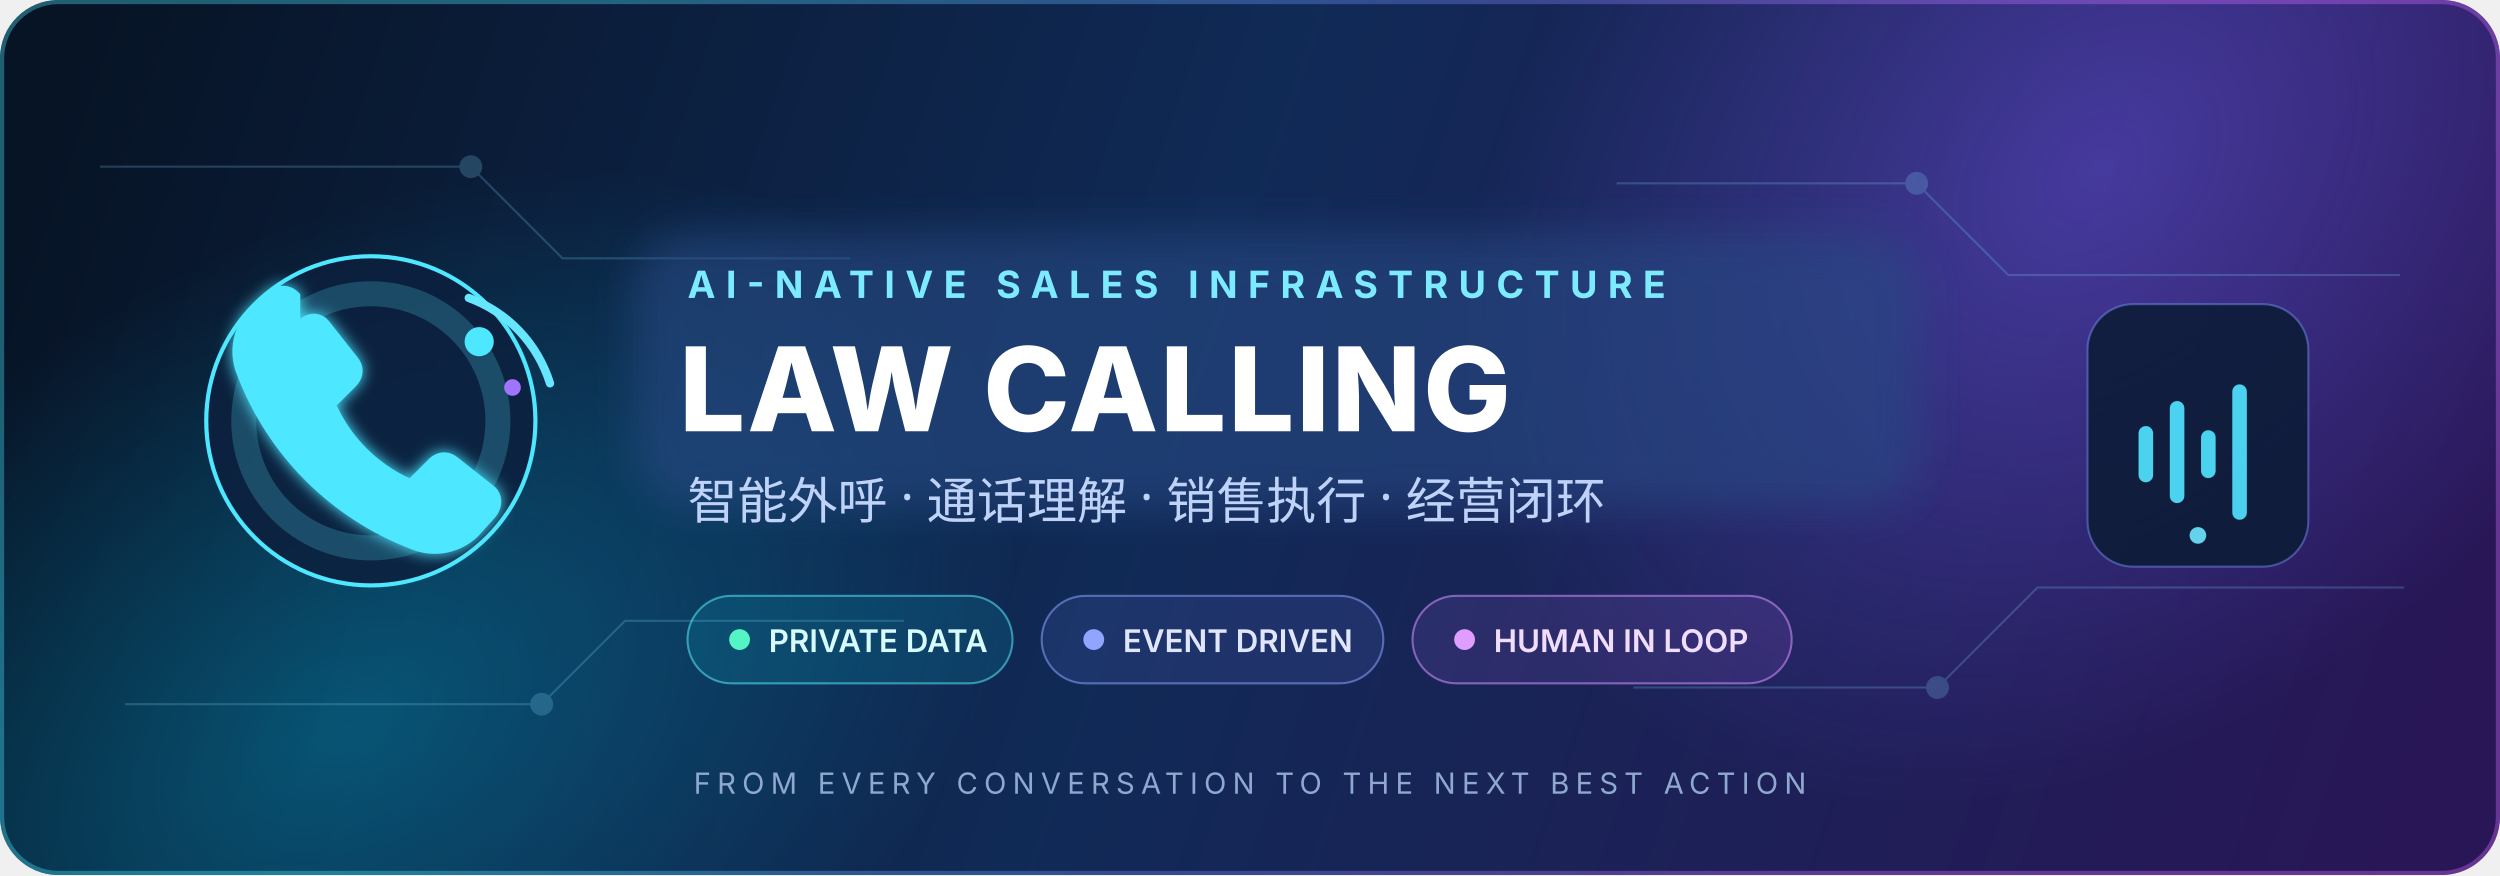
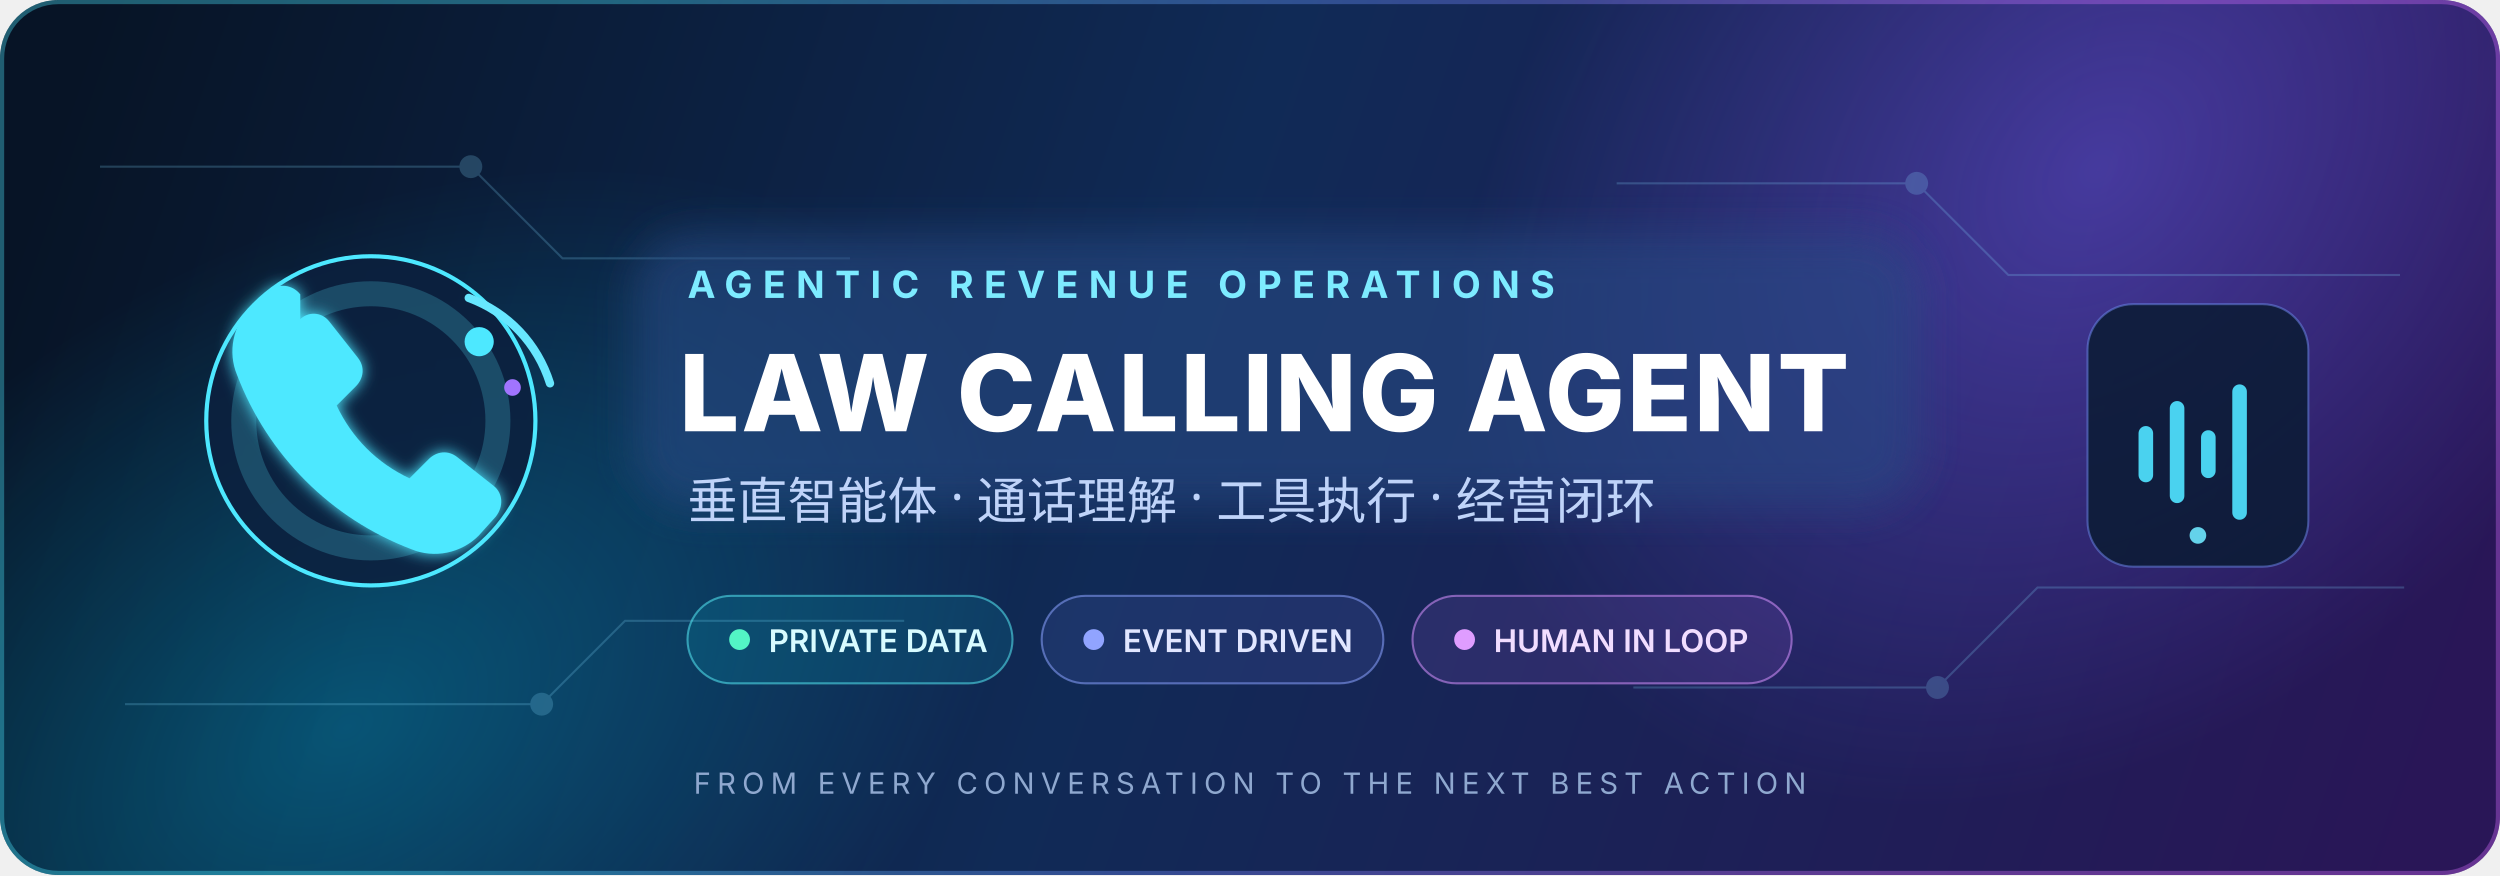
<svg xmlns="http://www.w3.org/2000/svg" width="1200" height="420" viewBox="0 0 1200 420" fill="none">
  <defs>
    <linearGradient id="bg" x1="40" y1="20" x2="1160" y2="400" gradientUnits="userSpaceOnUse">
      <stop stop-color="#071426" />
      <stop offset="0.46" stop-color="#102A56" />
      <stop offset="1" stop-color="#291657" />
    </linearGradient>
    <linearGradient id="accent" x1="258" y1="98" x2="933" y2="310" gradientUnits="userSpaceOnUse">
      <stop stop-color="#4DE8FF" />
      <stop offset="0.52" stop-color="#6F8CFF" />
      <stop offset="1" stop-color="#D56DFF" />
    </linearGradient>
    <radialGradient id="glowA" cx="0" cy="0" r="1" gradientTransform="translate(1010 80) rotate(135) scale(350 260)" gradientUnits="userSpaceOnUse">
      <stop stop-color="#7B61FF" stop-opacity="0.42" />
      <stop offset="1" stop-color="#7B61FF" stop-opacity="0" />
    </radialGradient>
    <radialGradient id="glowB" cx="0" cy="0" r="1" gradientTransform="translate(168 350) rotate(-32) scale(350 230)" gradientUnits="userSpaceOnUse">
      <stop stop-color="#00D5FF" stop-opacity="0.30" />
      <stop offset="1" stop-color="#00D5FF" stop-opacity="0" />
    </radialGradient>
    <filter id="shadow" x="-20%" y="-20%" width="140%" height="140%">
      <feGaussianBlur stdDeviation="10" />
    </filter>
    <filter id="softGlow" x="-50%" y="-50%" width="200%" height="200%">
      <feGaussianBlur stdDeviation="4" result="blur" />
      <feMerge>
        <feMergeNode in="blur" />
        <feMergeNode in="SourceGraphic" />
      </feMerge>
    </filter>
  </defs>
  <rect width="1200" height="420" rx="28" fill="url(#bg)" />
  <rect width="1200" height="420" rx="28" fill="url(#glowA)" />
  <rect width="1200" height="420" rx="28" fill="url(#glowB)" />
  <rect x="1" y="1" width="1198" height="418" rx="27" stroke="url(#accent)" stroke-opacity="0.35" stroke-width="2" />
  <g opacity="0.22" stroke="#82DBFF">
    <path d="M48 80H226L270 124H408" />
    <path d="M60 338H260L300 298H434" />
    <path d="M776 88H920L964 132H1152" />
    <path d="M784 330H930L978 282H1154" />
    <circle cx="226" cy="80" r="5" fill="#82DBFF" />
    <circle cx="260" cy="338" r="5" fill="#82DBFF" />
    <circle cx="920" cy="88" r="5" fill="#82DBFF" />
    <circle cx="930" cy="330" r="5" fill="#82DBFF" />
  </g>
  <g transform="translate(88 112)">
    <circle cx="90" cy="90" r="79" fill="#0C203E" fill-opacity="0.86" stroke="url(#accent)" stroke-width="2" />
    <circle cx="90" cy="90" r="61" stroke="#56DFF7" stroke-opacity="0.22" stroke-width="12" />
    <path d="M61 47C65 43 72 43 76 48L91 67C95 72 94 78 90 82L80 92C88 109 101 122 118 130L128 120C132 116 138 115 143 119L162 134C167 138 167 145 163 150L154 160C145 169 131 172 119 167C77 151 44 118 28 76C23 64 26 50 35 41L45 32C50 28 57 29 61 34V47Z" fill="url(#accent)" filter="url(#softGlow)" transform="translate(0 -2) scale(.92)" />
    <circle cx="142" cy="52" r="7" fill="#4DE8FF" />
    <circle cx="158" cy="74" r="4" fill="#A174FF" />
    <path d="M137 31C156 38 170 53 176 72" stroke="#67E7FF" stroke-width="4" stroke-linecap="round" />
  </g>
  <g filter="url(#shadow)" opacity="0.6">
    <rect x="304" y="112" width="618" height="132" rx="28" fill="#284884" />
  </g>
-   <text x="330" y="143" fill="#7DEBFF" font-family="Inter, Segoe UI, Arial, sans-serif" font-size="18" font-weight="700" letter-spacing="5">AI-NATIVE SALES INFRASTRUCTURE</text>
-   <text x="326" y="207" fill="white" font-family="Inter, Segoe UI, Arial, sans-serif" font-size="56" font-weight="800" letter-spacing="1">LAW CALLING</text>
-   <text x="330" y="249" fill="#BFD3F9" font-family="Microsoft YaHei, PingFang SC, Segoe UI, sans-serif" font-size="24" font-weight="500">智能外呼 · 通话理解 · 销售执行 · 经营闭环</text>
+   <text x="330" y="143" fill="#7DEBFF" font-family="Inter, Segoe UI, Arial, sans-serif" font-size="18" font-weight="700" letter-spacing="5">AGENTIC REVENUE OPERATIONS</text>
+   <text x="326" y="207" fill="white" font-family="Inter, Segoe UI, Arial, sans-serif" font-size="51" font-weight="800" letter-spacing="1">LAW CALLING AGENT</text>
+   <text x="330" y="249" fill="#BFD3F9" font-family="Microsoft YaHei, PingFang SC, Segoe UI, sans-serif" font-size="24" font-weight="500">垂直智能体 · 通话理解 · 工具执行 · 经营闭环</text>
  <g transform="translate(330 286)">
    <rect width="156" height="42" rx="21" fill="#0BE0ED" fill-opacity="0.12" stroke="#56E8F3" stroke-opacity="0.55" />
    <circle cx="25" cy="21" r="5" fill="#53F5C5" />
    <text x="39" y="27" fill="#D8FBFF" font-family="Inter, Segoe UI, Arial, sans-serif" font-size="15" font-weight="600">PRIVATE DATA</text>
  </g>
  <g transform="translate(500 286)">
    <rect width="164" height="42" rx="21" fill="#778CFF" fill-opacity="0.12" stroke="#8BA2FF" stroke-opacity="0.55" />
    <circle cx="25" cy="21" r="5" fill="#91A4FF" />
    <text x="39" y="27" fill="#E1E6FF" font-family="Inter, Segoe UI, Arial, sans-serif" font-size="15" font-weight="600">EVENT DRIVEN</text>
  </g>
  <g transform="translate(678 286)">
    <rect width="182" height="42" rx="21" fill="#C66DFF" fill-opacity="0.12" stroke="#D792FF" stroke-opacity="0.55" />
    <circle cx="25" cy="21" r="5" fill="#DF9DFF" />
    <text x="39" y="27" fill="#F1DDFF" font-family="Inter, Segoe UI, Arial, sans-serif" font-size="15" font-weight="600">HUMAN IN LOOP</text>
  </g>
  <g transform="translate(1002 146)" opacity="0.88">
    <rect width="106" height="126" rx="22" fill="#0B1B35" stroke="#7798FF" stroke-opacity="0.5" />
    <path d="M28 82V62M43 92V50M58 80V64M73 100V42" stroke="url(#accent)" stroke-width="7" stroke-linecap="round" />
    <circle cx="53" cy="111" r="4" fill="#6BE9FA" />
  </g>
  <text x="600" y="381" text-anchor="middle" fill="#8FA8CF" font-family="Inter, Segoe UI, Arial, sans-serif" font-size="14" letter-spacing="3">FROM EVERY CONVERSATION TO THE NEXT BEST ACTION</text>
</svg>
